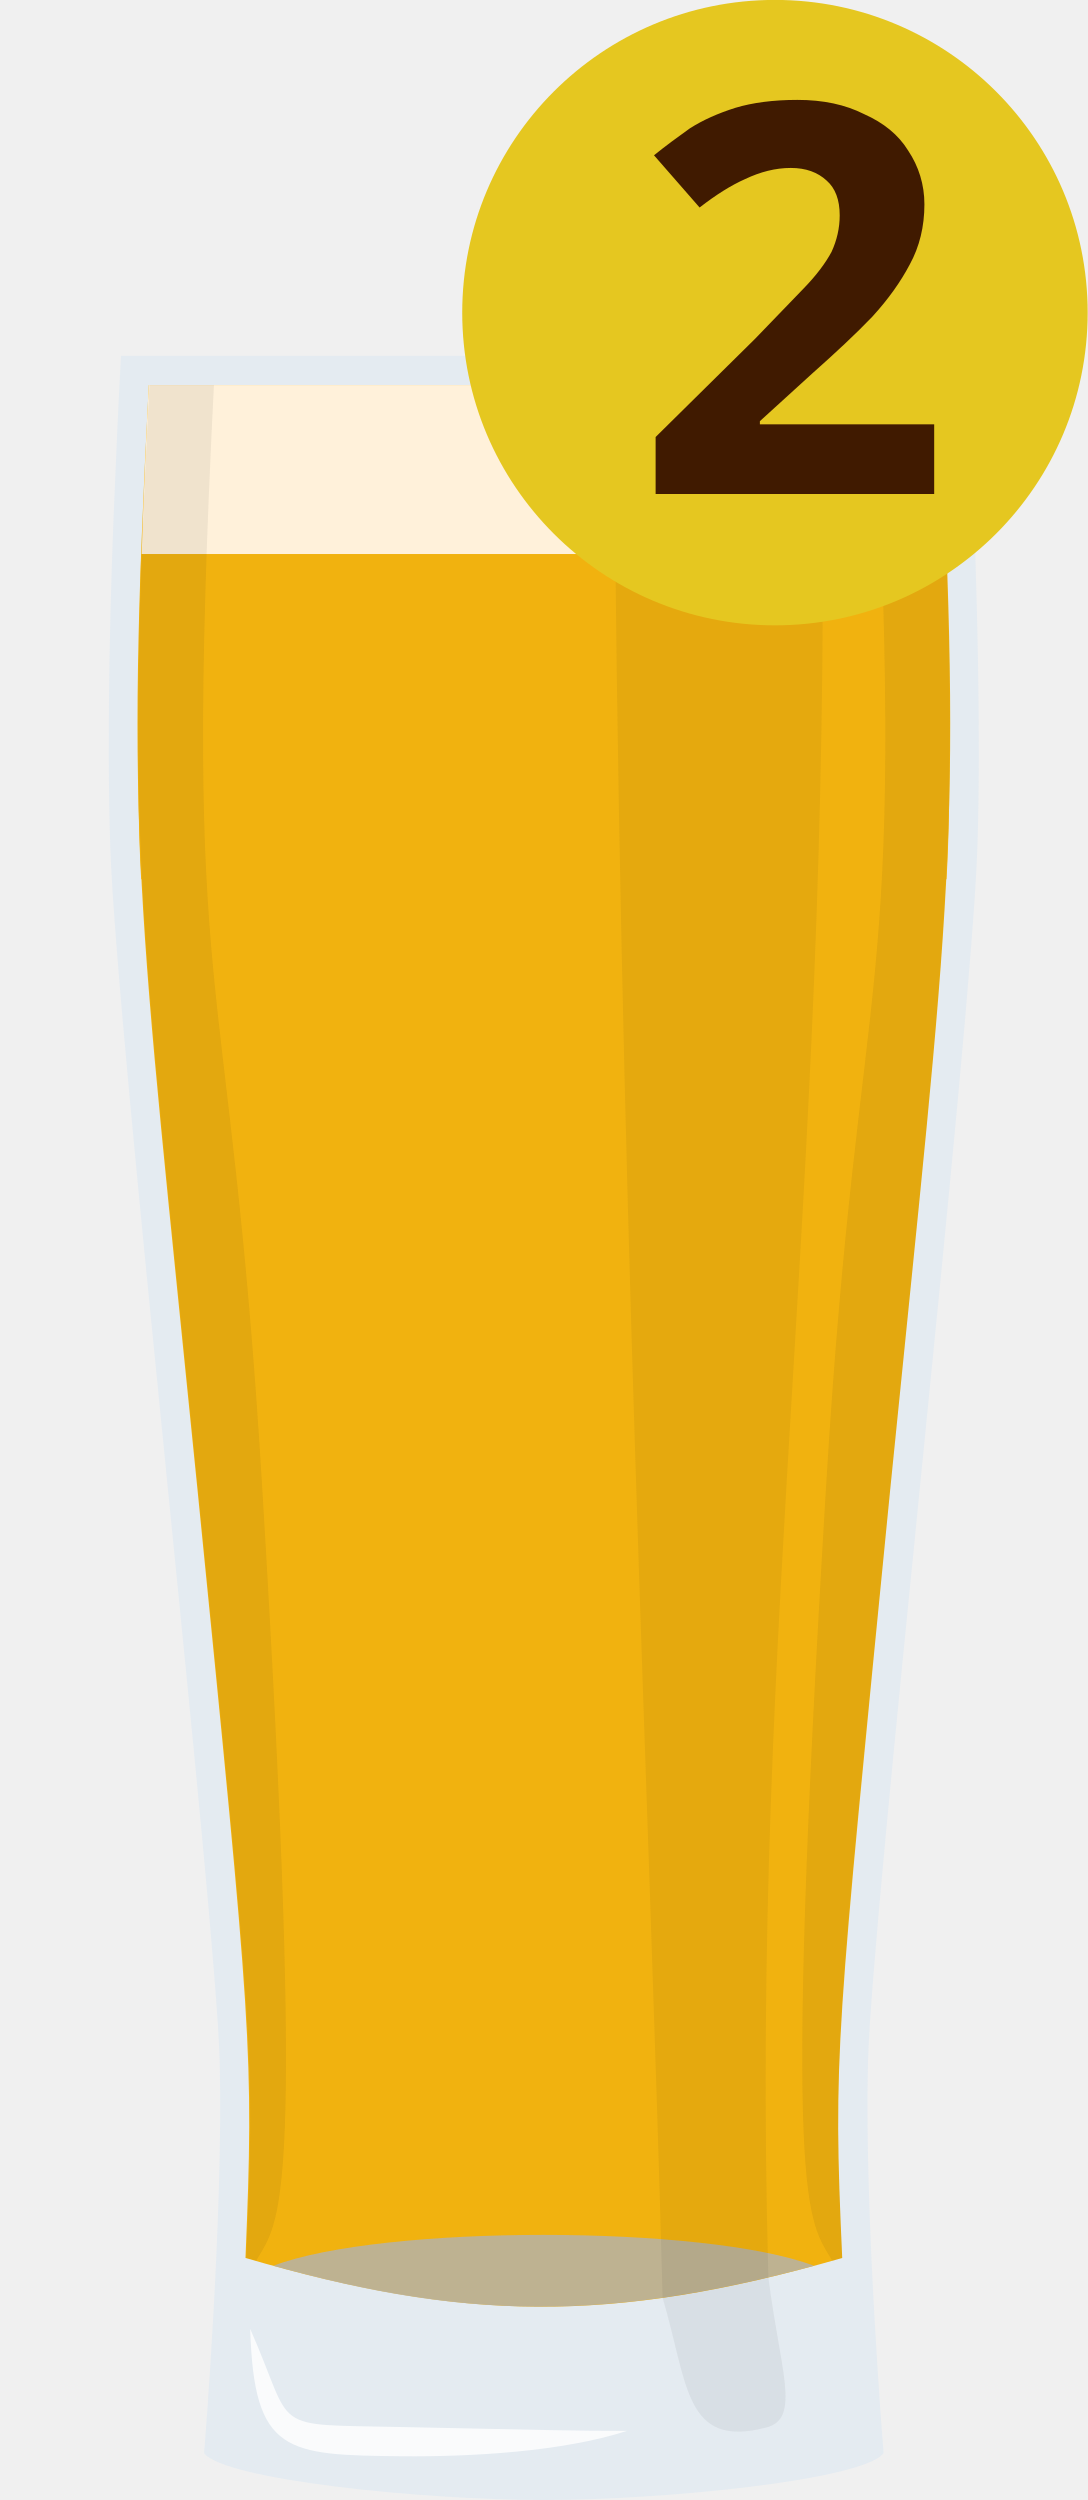
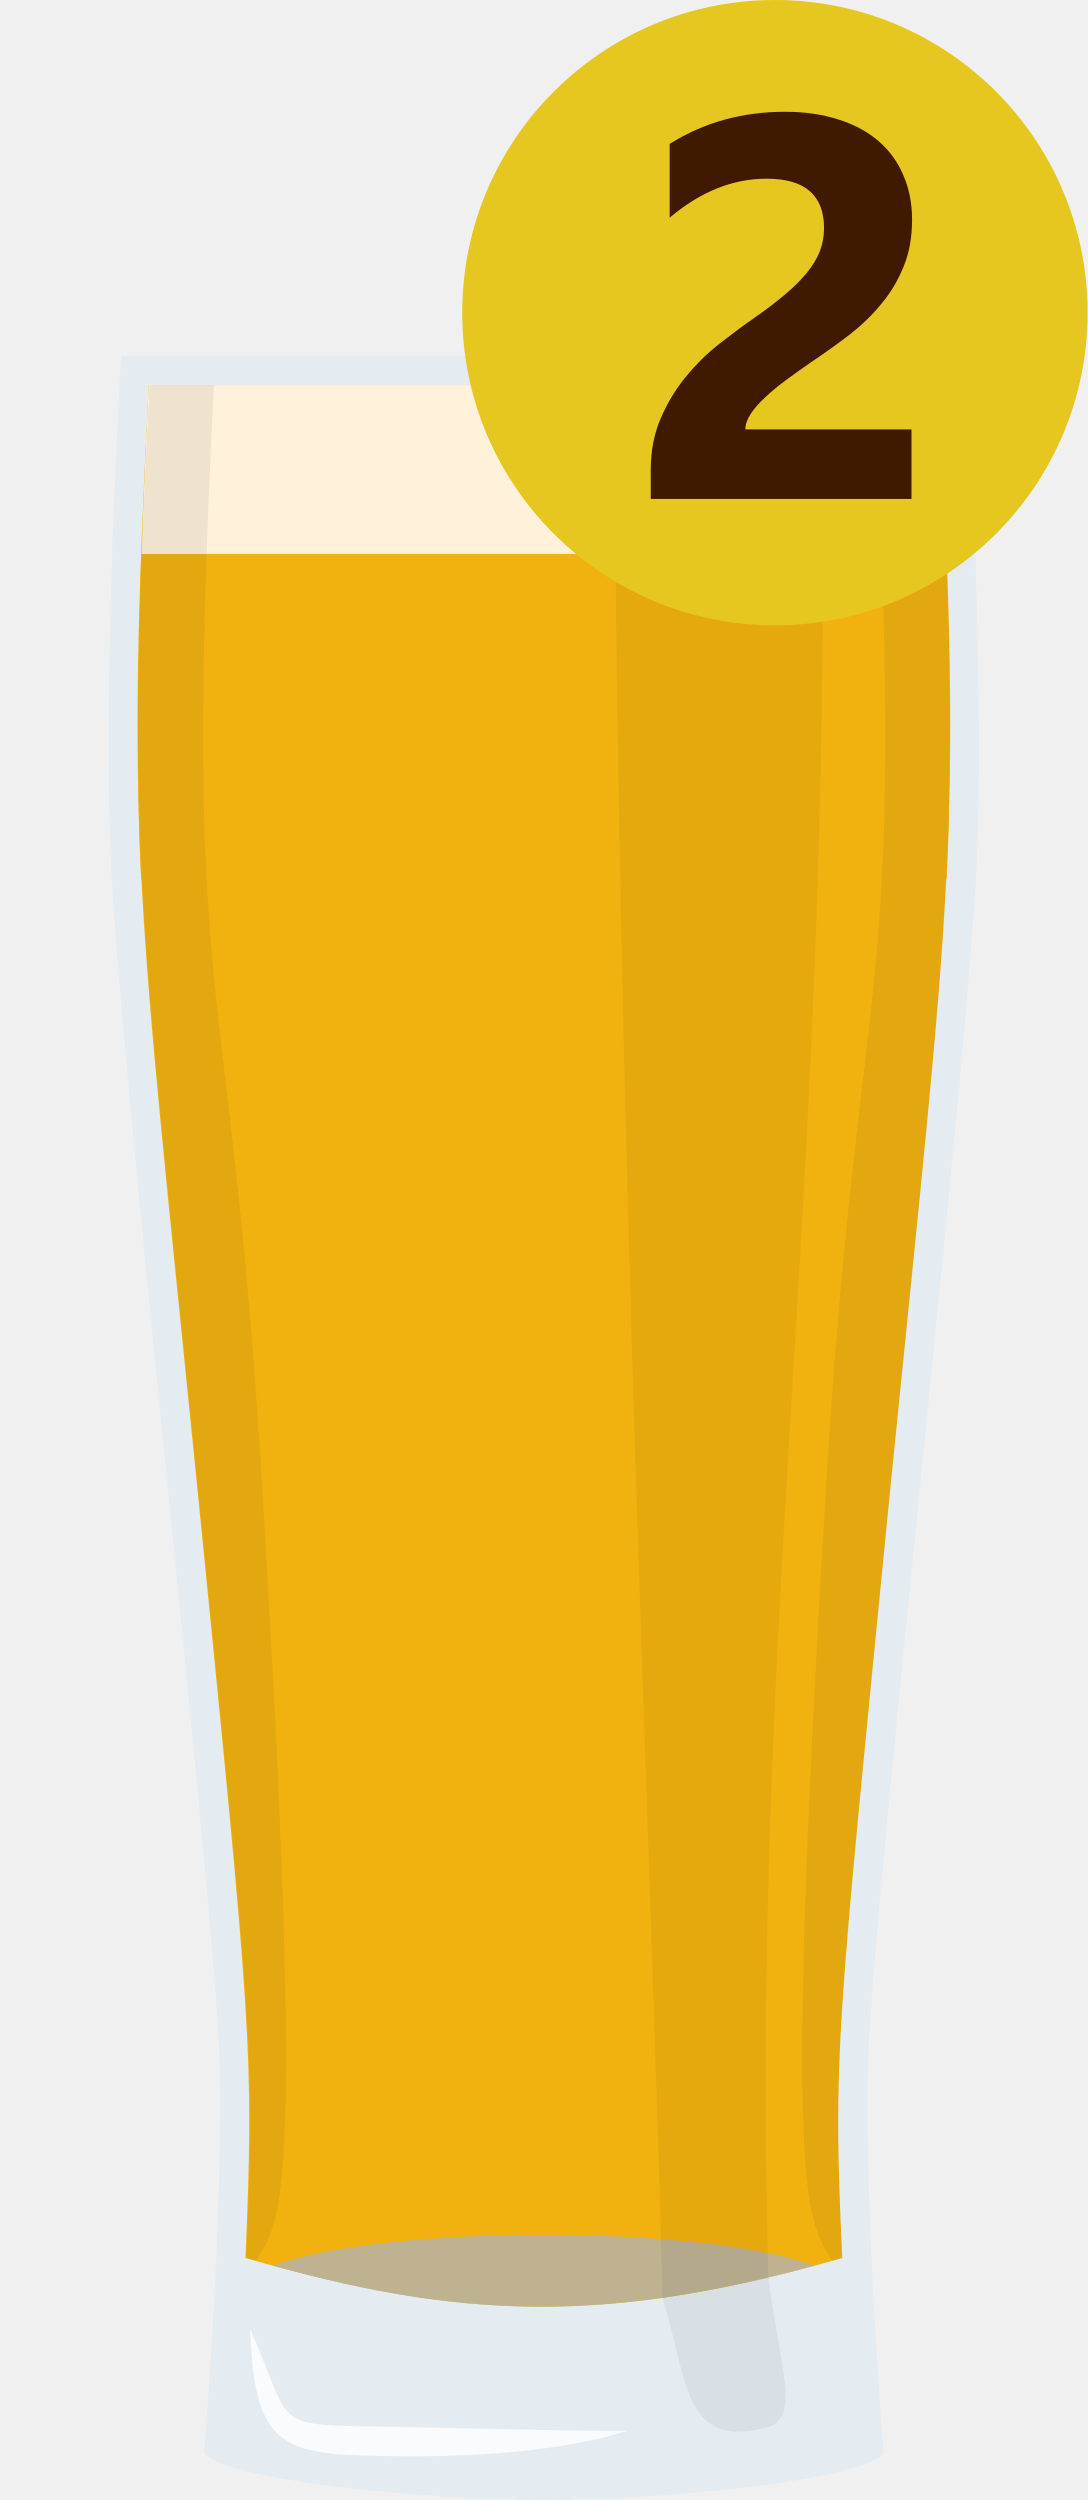
<svg xmlns="http://www.w3.org/2000/svg" viewBox="0 0 40 91.946" version="1.1" id="svg40" width="40" height="91.946">
  <defs id="defs4">
    <style id="style2">.cls-1{isolation:isolate;}.cls-2{fill:#e4ebf1;}.cls-3{fill:#c99628;}.cls-4{fill:#b2b2b2;}.cls-11,.cls-5{fill:#fff;}.cls-5{opacity:0.8;}.cls-6{fill:none;}.cls-7{fill:#fff1da;}.cls-8{mix-blend-mode:multiply;}.cls-9{fill:#f2f2f2;}.cls-10{opacity:0.3;}.cls-12{fill:#ccc;}.cls-13{fill:#432100;}</style>
    <style id="style861">.cls-1{isolation:isolate;}.cls-2{fill:#e4ebf1;}.cls-3{fill:#f1b20f;}.cls-4{fill:#fff1da;}.cls-5{fill:#b2b2b2;}.cls-6{mix-blend-mode:multiply;}.cls-7{fill:#f2f2f2;}.cls-8{opacity:0.3;}.cls-11,.cls-9{fill:#fff;}.cls-10{fill:#ccc;}.cls-11{opacity:0.8;}.cls-12{fill:none;}.cls-13{fill:#674019;}</style>
  </defs>
  <g id="g899" class="cls-1" style="isolation:isolate" transform="matrix(0.6672772,0,0,0.6672772,4.003697,13.08746)">
    <g data-name="Layer 2" id="Layer_2-7">
      <g data-name="Layer 1" id="Layer_1-2-0">
        <path id="path865" d="m 41.84,94.07 c -0.21,8.41 0.86,21.53 0.86,21.53 -1.1,1.46 -11.94,2.58 -18.72,2.58 -6.78,0 -17.62,-1.12 -18.73,-2.58 0,0 1.07,-13.12 0.86,-21.53 C 5.9,85.66 0.44,37.71 0.08,27.12 -0.13,20.88 0.08,12.56 0.35,6.79 0.51,2.78 0.67,0 0.67,0 h 46.61 c 0,0 0.16,2.77 0.32,6.78 0.24,5.77 0.48,14.09 0.27,20.34 -0.36,10.59 -5.82,58.54 -6.03,66.95 z" class="cls-2" style="fill:#e4ebf1" />
        <path id="path867" d="m 43.08,62.34 c -3,30.49 -3.17,31.28 -2.66,42.5 -12.86,3.7 -21,3.46 -32.89,0 C 8,93.45 7.88,92.52 4.87,62.35 1.57,29.44 0.9,26.93 2.2,1.61 h 43.55 c 1.3,25.24 0.64,27.74 -2.67,60.73 z" class="cls-3" style="fill:#f1b20f" />
        <path id="path869" d="M 46.14,10.93 H 1.81 C 1.92,7.46 2.07,4.2 2.2,1.61 h 43.55 c 0.13,2.6 0.25,5.87 0.39,9.32 z" class="cls-4" style="fill:#fff1da" />
        <path id="path871" d="m 46.17,28.85 c -17.29,-1.87 -27,-1.87 -44.39,0 -0.27,-4.7 -0.17,-11.63 0,-17.92 h 44.36 c 0.2,6.27 0.3,13.19 0.03,17.92 z" class="cls-3" style="fill:#f1b20f" />
        <path id="path873" d="m 38.86,105.27 c -11.52,3.11 -19.38,2.9 -29.79,0 5.93,-2.27 23.82,-2.27 29.79,0 z" class="cls-5" style="fill:#b2b2b2" />
        <g id="g877" class="cls-6" style="mix-blend-mode:multiply">
          <path id="path875" d="m 36.35,105.9 c 0.63,5.07 1.82,7.78 -0.1,8.28 -4.55,1.2 -4.32,-2.4 -5.73,-7.15 C 29.82,80.09 28.07,44.67 27.84,1.64 h 11.42 c 0.81,43.44 -3.95,66.89 -2.91,104.26 z" class="cls-7" style="fill:#f2f2f2" />
        </g>
        <g id="g881" class="cls-8" style="opacity:0.3">
          <path id="path879" d="m 23.5,63.05 c -2.38,37.39 -2.07,33.29 -1.83,44.42 0.11,5.33 -1.38,7.31 -5.18,7.31 -2.41,0 -3.33,-2 -3.21,-8.46 C 13.56,89.56 9.51,42.54 9.13,26 9,18.35 9.2,7.77 9.38,1.61 h 16.11 c 0.63,23.16 0.35,24.71 -1.99,61.44 z" class="cls-9" style="fill:#ffffff" />
        </g>
        <g id="g885" class="cls-6" style="mix-blend-mode:multiply">
          <path id="path883" d="M 45.75,1.61 H 42.19 C 44,37.14 41.36,32 39.53,62.34 c -2.42,40.09 -1,40.34 0.34,42.65 l 0.55,-0.15 C 39.91,93.58 40.04,92.77 43.08,62.34 46.4,29.25 47,26.82 45.75,1.61 Z" class="cls-10" style="fill:#cccccc" />
        </g>
        <g id="g889" class="cls-6" style="mix-blend-mode:multiply">
          <path id="path887" d="M 2.24,1.61 H 5.79 C 4,37.14 6.62,32 8.45,62.34 c 2.42,40.09 1,40.34 -0.33,42.65 L 7.57,104.84 C 8.07,93.58 7.94,92.77 4.9,62.34 1.59,29.25 0.94,26.82 2.24,1.61 Z" class="cls-10" style="fill:#cccccc" />
        </g>
        <path id="path891" d="m 7.79,108.75 c 2.54,5.75 0.85,5.24 8.43,5.41 8.17,0.17 9.39,0.21 12.34,0.21 C 25,115.52 20,115.8 16.2,115.77 9.76,115.7 8,115.65 7.79,108.75 Z" class="cls-11" style="opacity:0.8;fill:#ffffff" />
        <line id="line893" y2="10.93" x2="1.78" y1="10.93" x1="1.81" class="cls-12" style="fill:none" />
      </g>
    </g>
  </g>
-   <g transform="matrix(3.779528,0,0,3.779528,-464.9805,-793.0991)" id="g1728">
-     <circle r="3.043" cy="212.883" cx="130.567" class="st4" id="path1269-7_1_" style="fill:#e5c720;stroke-width:0.304" />
-     <text y="217.771" x="127.333" id="text1539" class="st5 st2 st3" transform="scale(1.014544,0.9856643)" style="font-style:normal;font-variant:normal;font-weight:bold;font-stretch:normal;font-size:5.369px;font-family:'Segoe UI';-inkscape-font-specification:'Segoe UI Bold';fill:#401a00;stroke-width:0.268">2</text>
+   <circle style="fill:#e5c720;stroke-width:1.15" id="path1269-7_1_" class="st4" cx="28.5" cy="11.5" r="11.5" />
+   <g aria-label="2" transform="matrix(1.014544,0,0,0.9856643,-0.1770463,0.1770463)" style="font-style:normal;font-variant:normal;font-weight:bold;font-stretch:normal;font-size:20.291px;font-family:'Segoe UI';-inkscape-font-specification:'Segoe UI Bold';fill:#401a00;stroke-width:1.015" id="text1539">
+     <path d="m 27.193,15.842 h 6.024 v 2.596 h -9.452 v -1.07 q 0,-1.09 0.367,-1.952 0.367,-0.872 0.921,-1.556 0.555,-0.694 1.209,-1.219 0.664,-0.535 1.258,-0.961 0.624,-0.446 1.09,-0.852 0.476,-0.406 0.793,-0.803 0.327,-0.406 0.485,-0.812 0.159,-0.416 0.159,-0.882 0,-0.912 -0.515,-1.377 -0.515,-0.466 -1.575,-0.466 -1.833,0 -3.507,1.456 v -2.754 q 1.853,-1.199 4.181,-1.199 1.08,0 1.932,0.287 0.862,0.277 1.456,0.803 0.594,0.525 0.902,1.278 0.317,0.743 0.317,1.664 0,0.981 -0.307,1.744 -0.297,0.763 -0.803,1.387 -0.495,0.624 -1.149,1.149 -0.654,0.515 -1.357,1.001 -0.476,0.337 -0.921,0.674 -0.436,0.327 -0.773,0.654 -0.337,0.317 -0.535,0.624 -0.198,0.307 -0.198,0.585 z" style="font-style:normal;font-variant:normal;font-weight:bold;font-stretch:normal;font-size:20.291px;font-family:'Segoe UI';-inkscape-font-specification:'Segoe UI Bold';fill:#401a00;stroke-width:1.015" id="path839" />
  </g>
</svg>
